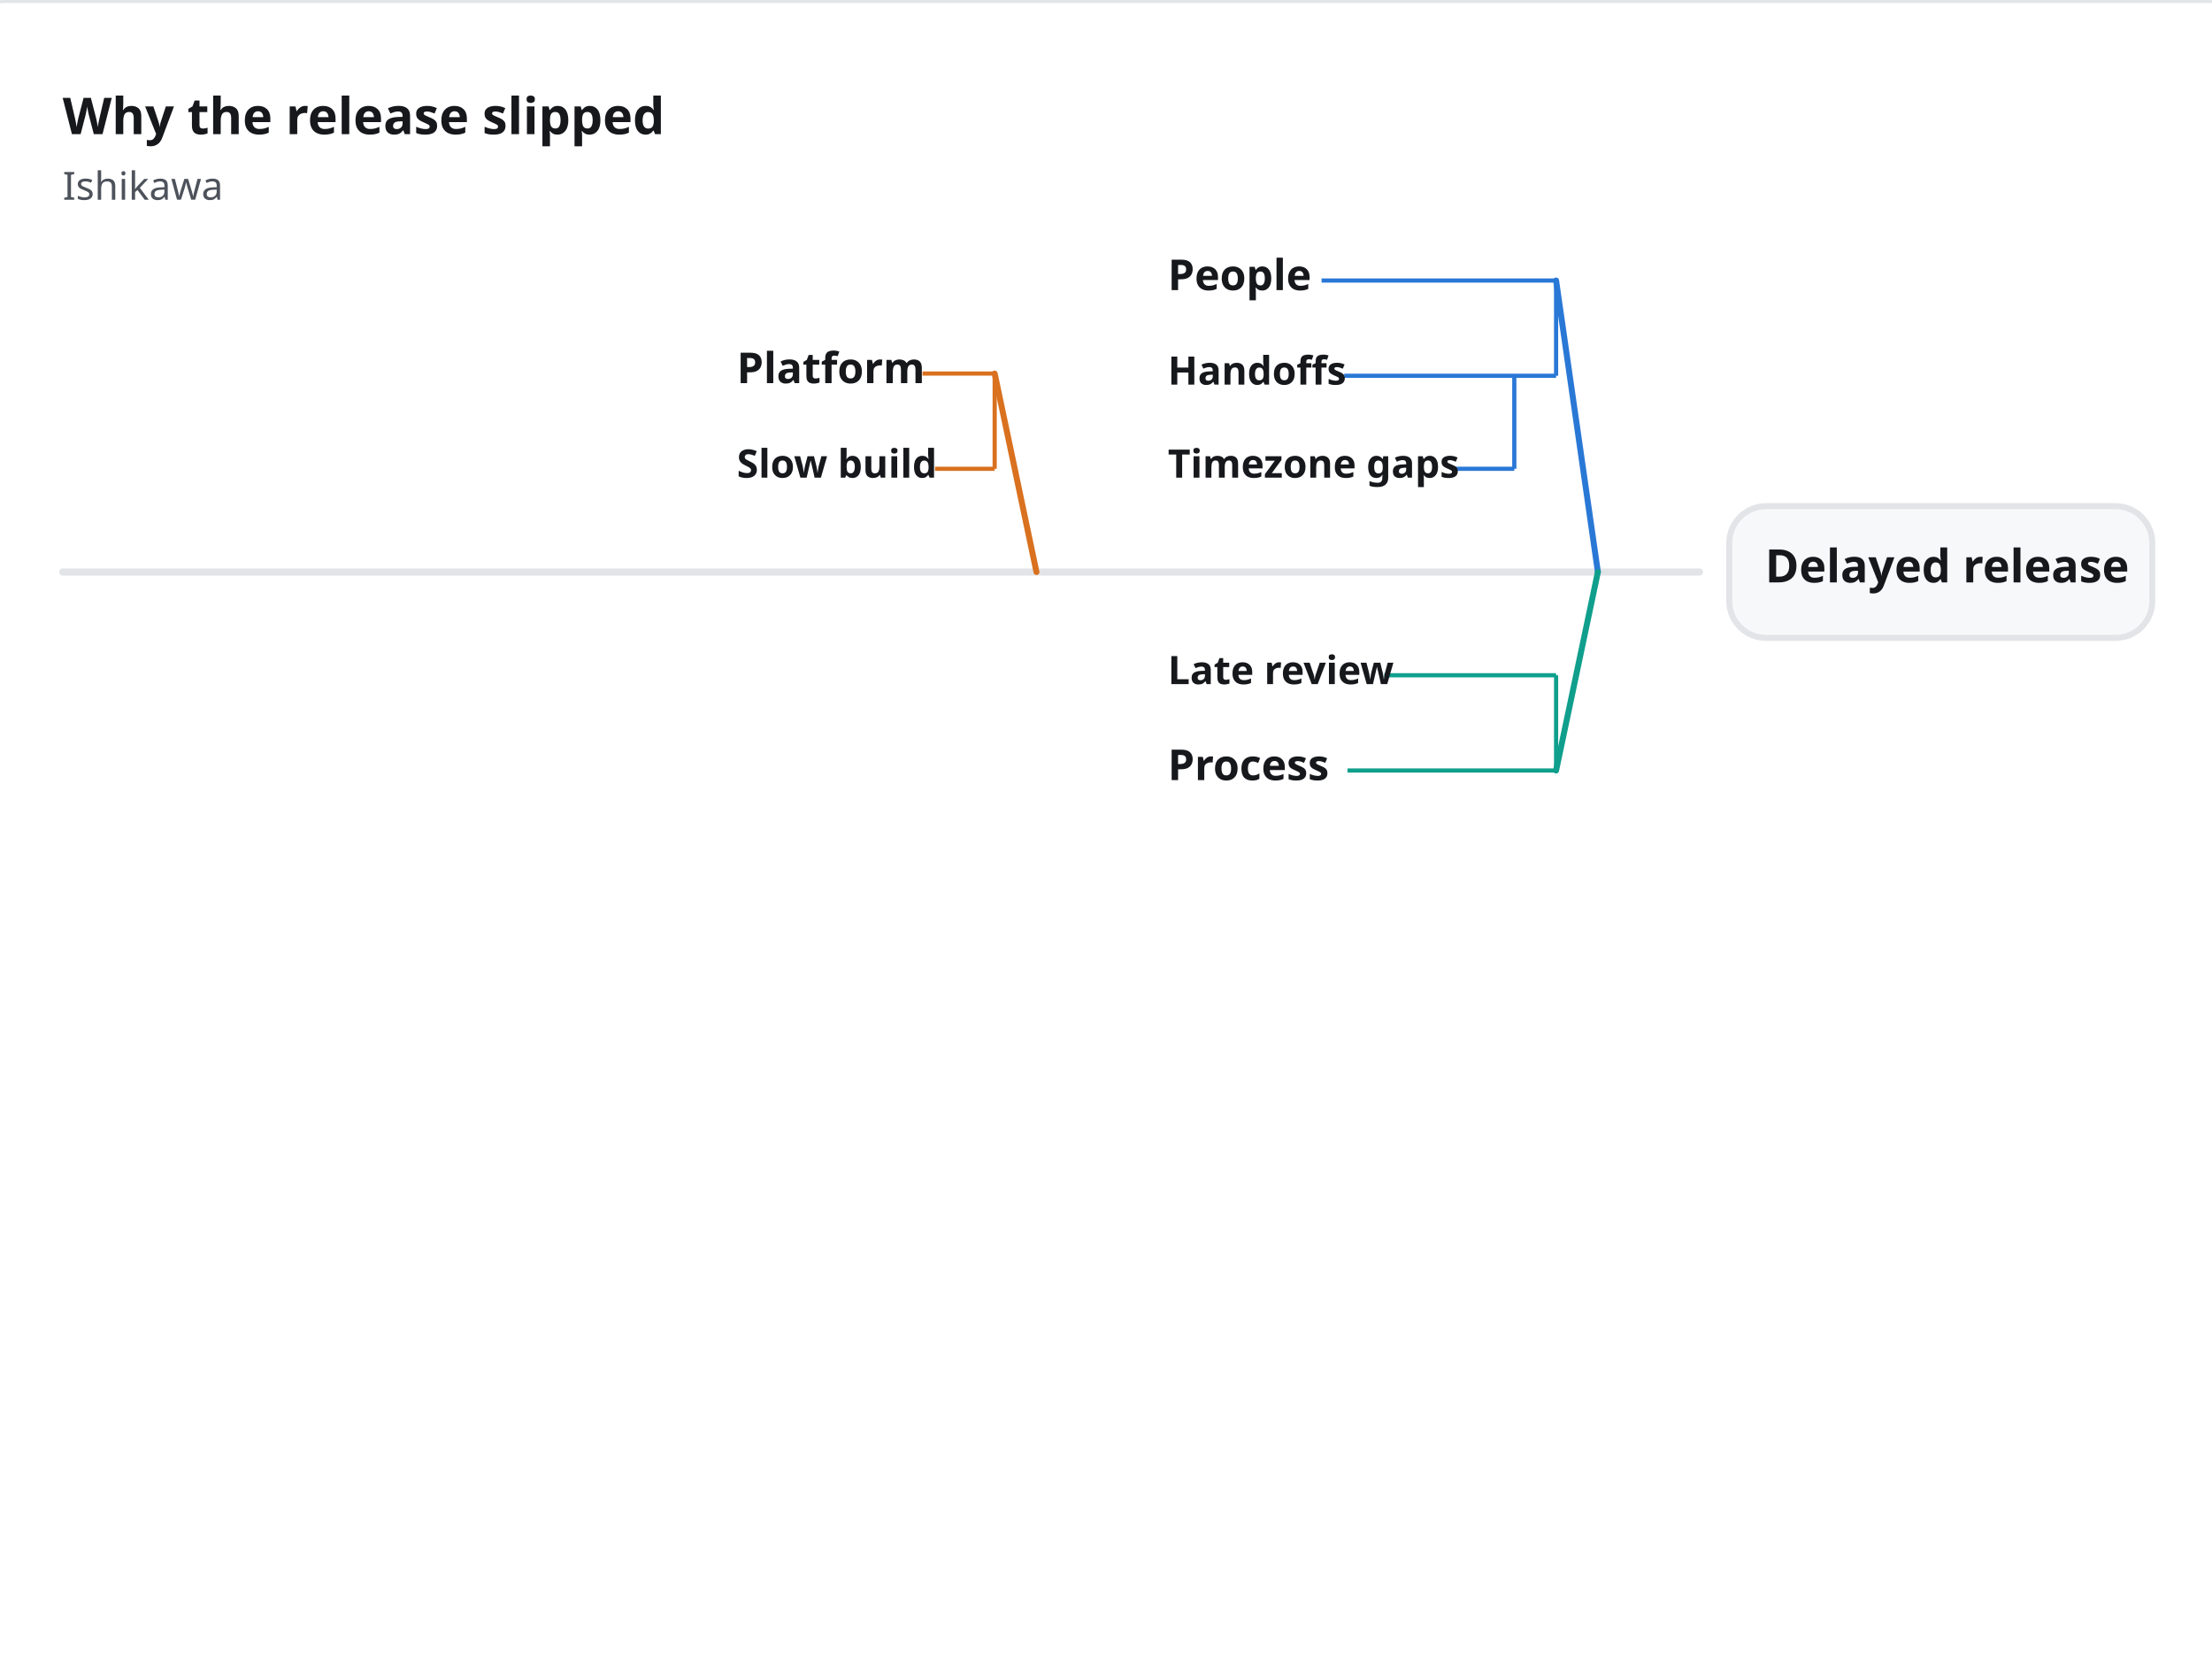
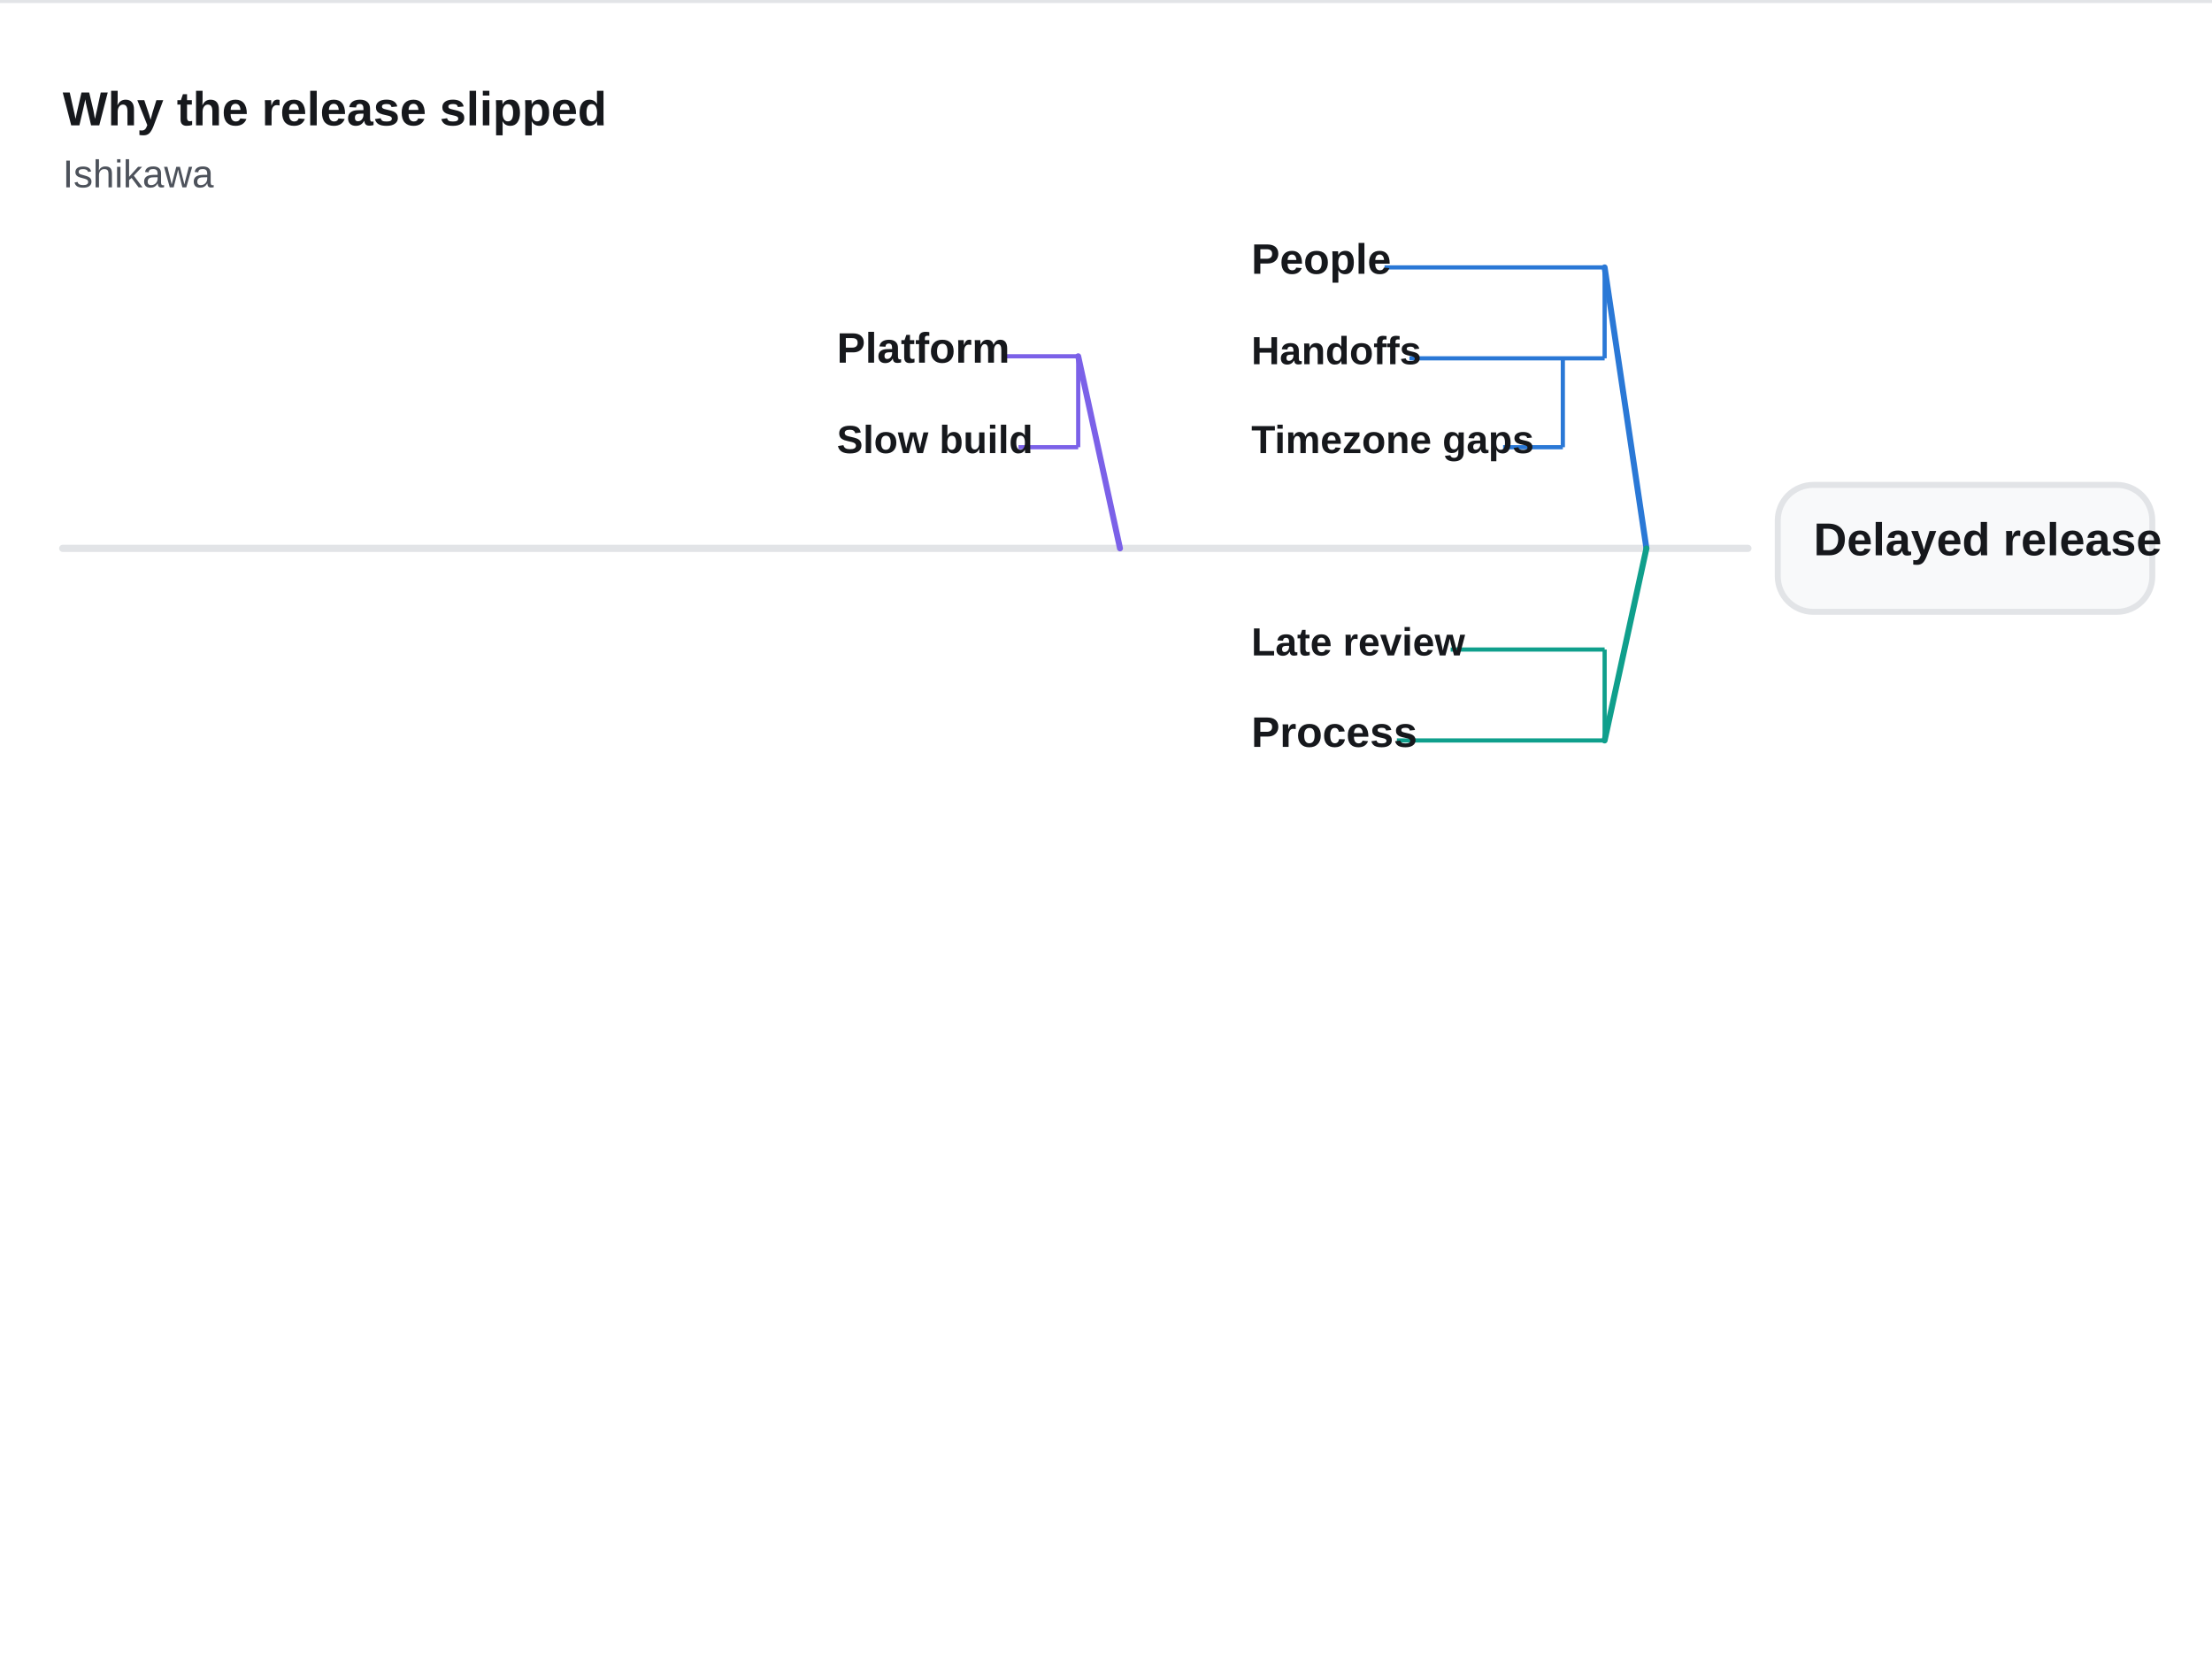
- <svg xmlns="http://www.w3.org/2000/svg" id="cfx-visual-b39fd356" width="741" height="556" viewBox="9 0 741 555.8" role="img" aria-labelledby="cfx-visual-b39fd356-title cfx-visual-b39fd356-desc" preserveAspectRatio="xMidYMid meet" shape-rendering="geometricPrecision" text-rendering="geometricPrecision" data-cfx-look="graphite" style="max-width:100%;height:auto;display:block" data-cfx-label-layout="measured" data-cfx-label-count="10" data-cfx-label-dropped="0">
+ <svg xmlns="http://www.w3.org/2000/svg" id="cfx-visual-5bcde452" width="741" height="556" viewBox="9 0 741 555.8" role="img" aria-labelledby="cfx-visual-5bcde452-title cfx-visual-5bcde452-desc" preserveAspectRatio="xMidYMid meet" shape-rendering="geometricPrecision" text-rendering="geometricPrecision" data-cfx-look="graphite" style="max-width:100%;height:auto;display:block" data-cfx-label-layout="measured" data-cfx-label-count="10" data-cfx-label-dropped="0">
  <defs>
-     <style>#cfx-visual-b39fd356 .cfx-guide-stroke,#cfx-visual-b39fd356 .cfx-premium-stroke{vector-effect:non-scaling-stroke;shape-rendering:geometricPrecision}#cfx-visual-b39fd356 text{text-rendering:geometricPrecision;-webkit-font-smoothing:antialiased}</style>
-     <clipPath id="cfx-visual-b39fd356-visualCardClip">
-       <rect x="0" y="0" width="760" height="570" rx="10" />
+     <style>#cfx-visual-5bcde452 .cfx-guide-stroke,#cfx-visual-5bcde452 .cfx-premium-stroke{vector-effect:non-scaling-stroke;shape-rendering:geometricPrecision}#cfx-visual-5bcde452 text{text-rendering:geometricPrecision;-webkit-font-smoothing:antialiased}</style>
+     <clipPath id="cfx-visual-5bcde452-visualCardClip">
+       <rect x="0" y="0" width="760" height="570" rx="3" />
    </clipPath>
  </defs>
  <rect data-cfx-role="visual-background" width="100%" height="100%" fill="#F2F3F4" />
-   <rect data-cfx-role="visual-card" class="cfx-guide-stroke" x="0.5" y="0.5" width="759" height="569" rx="10" fill="#FFFFFF" stroke="#E2E4E7" />
-   <text data-cfx-role="visual-title" x="30" y="44.926" text-anchor="start" fill="#16181C" font-family="Archivo, &quot;Segoe UI Variable Text&quot;, &quot;Segoe UI&quot;, system-ui, -apple-system, sans-serif" font-size="17" font-weight="700" data-cfx-label-original="Why the release slipped" data-cfx-label-status="placed" data-cfx-label-x="30" data-cfx-label-y="30" data-cfx-label-width="191.284" data-cfx-label-height="18.496">Why the release slipped</text>
-   <text data-cfx-role="visual-subtitle" x="30" y="66.91" text-anchor="start" fill="#4D525B" font-family="Archivo, &quot;Segoe UI Variable Text&quot;, &quot;Segoe UI&quot;, system-ui, -apple-system, sans-serif" font-size="13" font-weight="400" data-cfx-label-original="Ishikawa" data-cfx-label-status="placed" data-cfx-label-x="30" data-cfx-label-y="55.496" data-cfx-label-width="50.167" data-cfx-label-height="14.144">Ishikawa</text>
-   <line data-cfx-role="fishbone-spine" x1="30" y1="191.611" x2="578.277" y2="191.611" stroke="#E2E4E7" stroke-width="2.4" stroke-linecap="round" />
-   <g data-cfx-role="fishbone-cause" data-cause-id="cause-0" data-depth="1" data-caption-x="400.21" data-caption-y="82.64" data-caption-width="47.498" data-caption-height="22.652">
-     <path data-cfx-role="fishbone-subcause-line" d="M 451.708 93.966 L 530.277 93.966" fill="none" stroke="#2A78D6" stroke-width="1.4" />
-     <line data-cfx-role="fishbone-parent-rail" data-cause-id="cause-0" x1="530.277" x2="530.277" y1="93.966" y2="125.872" stroke="#2A78D6" stroke-width="1.4" />
+   <rect data-cfx-role="visual-card" class="cfx-guide-stroke" x="0.5" y="0.5" width="759" height="569" rx="3" fill="#FFFFFF" stroke="#E2E4E7" />
+   <text data-cfx-role="visual-title" x="30" y="42" text-anchor="start" fill="#16181C" font-family="Calibri, Carlito, Segoe UI, Arial, system-ui, sans-serif" font-size="16" font-weight="700" data-cfx-label-original="Why the release slipped" data-cfx-label-status="placed" data-cfx-label-x="30" data-cfx-label-y="30" data-cfx-label-width="159.352" data-cfx-label-height="16">Why the release slipped</text>
+   <text data-cfx-role="visual-subtitle" x="30" y="62.75" text-anchor="start" fill="#4D525B" font-family="Calibri, Carlito, Segoe UI, Arial, system-ui, sans-serif" font-size="13" font-weight="400" data-cfx-label-original="Ishikawa" data-cfx-label-status="placed" data-cfx-label-x="30" data-cfx-label-y="53" data-cfx-label-width="45.373" data-cfx-label-height="13">Ishikawa</text>
+   <line data-cfx-role="fishbone-spine" x1="30" y1="183.686" x2="594.536" y2="183.686" stroke="#E2E4E7" stroke-width="2.4" stroke-linecap="round" />
+   <g data-cfx-role="fishbone-cause" data-cause-id="cause-0" data-depth="1" data-caption-x="428.189" data-caption-y="79" data-caption-width="40.612" data-caption-height="21.143">
+     <path data-cfx-role="fishbone-subcause-line" d="M 472.801 89.572 L 546.536 89.572" fill="none" stroke="#2A78D6" stroke-width="1.4" />
+     <line data-cfx-role="fishbone-parent-rail" data-cause-id="cause-0" x1="546.536" x2="546.536" y1="89.572" y2="120.029" stroke="#2A78D6" stroke-width="1.4" />
    <g data-cfx-role="fishbone-cause-caption">
-       <text x="400.21" y="97.183" font-family="Archivo, &quot;Segoe UI Variable Text&quot;, &quot;Segoe UI&quot;, system-ui, -apple-system, sans-serif" font-size="14.286" font-weight="700" fill="#16181C" data-cfx-label-original="People" data-cfx-label-status="placed" data-cfx-label-x="400.21" data-cfx-label-y="84.64" data-cfx-label-width="47.498" data-cfx-label-height="15.543">People</text>
+       <text x="428.189" y="91.715" font-family="Calibri, Carlito, Segoe UI, Arial, system-ui, sans-serif" font-size="14.286" font-weight="700" fill="#16181C" data-cfx-label-original="People" data-cfx-label-status="placed" data-cfx-label-x="428.189" data-cfx-label-y="81.001" data-cfx-label-width="40.612" data-cfx-label-height="14.286">People</text>
    </g>
  </g>
-   <g data-cfx-role="fishbone-cause" data-cause-id="cause-0.0" data-parent-id="cause-0" data-depth="2" data-caption-x="400.21" data-caption-y="115.292" data-caption-width="55.095" data-caption-height="21.16">
-     <path data-cfx-role="fishbone-subcause-line" data-parent-id="cause-0" d="M 459.305 125.872 L 530.277 125.872" fill="none" stroke="#2A78D6" stroke-width="1.4" />
-     <line data-cfx-role="fishbone-parent-rail" data-cause-id="cause-0.0" x1="516.277" x2="516.277" y1="125.872" y2="157.031" stroke="#2A78D6" stroke-width="1.4" />
+   <g data-cfx-role="fishbone-cause" data-cause-id="cause-0.0" data-parent-id="cause-0" data-depth="2" data-caption-x="428.189" data-caption-y="110.143" data-caption-width="48.959" data-caption-height="19.772">
+     <path data-cfx-role="fishbone-subcause-line" data-parent-id="cause-0" d="M 481.148 120.029 L 546.536 120.029" fill="none" stroke="#2A78D6" stroke-width="1.4" />
+     <line data-cfx-role="fishbone-parent-rail" data-cause-id="cause-0.0" x1="532.536" x2="532.536" y1="120.029" y2="149.801" stroke="#2A78D6" stroke-width="1.4" />
    <g data-cfx-role="fishbone-cause-caption">
-       <text x="400.21" y="128.831" font-family="Archivo, &quot;Segoe UI Variable Text&quot;, &quot;Segoe UI&quot;, system-ui, -apple-system, sans-serif" font-size="13.143" font-weight="600" fill="#16181C" data-cfx-label-original="Handoffs" data-cfx-label-status="placed" data-cfx-label-x="400.21" data-cfx-label-y="117.291" data-cfx-label-width="55.095" data-cfx-label-height="14.3">Handoffs</text>
+       <text x="428.189" y="122" font-family="Calibri, Carlito, Segoe UI, Arial, system-ui, sans-serif" font-size="13.143" font-weight="600" fill="#16181C" data-cfx-label-original="Handoffs" data-cfx-label-status="placed" data-cfx-label-x="428.189" data-cfx-label-y="112.143" data-cfx-label-width="48.959" data-cfx-label-height="13.143">Handoffs</text>
    </g>
  </g>
-   <g data-cfx-role="fishbone-cause" data-cause-id="cause-0.0.0" data-parent-id="cause-0.0" data-depth="3" data-caption-x="400.21" data-caption-y="146.451" data-caption-width="92.067" data-caption-height="21.16">
-     <path data-cfx-role="fishbone-subcause-line" data-parent-id="cause-0.0" d="M 496.277 157.031 L 516.277 157.031" fill="none" stroke="#2A78D6" stroke-width="1.4" />
+   <g data-cfx-role="fishbone-cause" data-cause-id="cause-0.0.0" data-parent-id="cause-0.0" data-depth="3" data-caption-x="428.189" data-caption-y="139.915" data-caption-width="80.347" data-caption-height="19.772">
+     <path data-cfx-role="fishbone-subcause-line" data-parent-id="cause-0.0" d="M 512.536 149.801 L 532.536 149.801" fill="none" stroke="#2A78D6" stroke-width="1.4" />
    <g data-cfx-role="fishbone-cause-caption">
-       <text x="400.21" y="159.991" font-family="Archivo, &quot;Segoe UI Variable Text&quot;, &quot;Segoe UI&quot;, system-ui, -apple-system, sans-serif" font-size="13.143" font-weight="600" fill="#16181C" data-cfx-label-original="Timezone gaps" data-cfx-label-status="placed" data-cfx-label-x="400.21" data-cfx-label-y="148.451" data-cfx-label-width="92.067" data-cfx-label-height="14.3">Timezone gaps</text>
+       <text x="428.189" y="151.772" font-family="Calibri, Carlito, Segoe UI, Arial, system-ui, sans-serif" font-size="13.143" font-weight="600" fill="#16181C" data-cfx-label-original="Timezone gaps" data-cfx-label-status="placed" data-cfx-label-x="428.189" data-cfx-label-y="141.915" data-cfx-label-width="80.347" data-cfx-label-height="13.143">Timezone gaps</text>
    </g>
  </g>
-   <line data-cfx-role="fishbone-branch" x1="544.277" y1="191.611" x2="530.277" y2="93.966" stroke="#2A78D6" stroke-width="2" stroke-linecap="round" />
-   <g data-cfx-role="fishbone-cause" data-cause-id="cause-1" data-depth="1" data-caption-x="400.21" data-caption-y="246.77" data-caption-width="56.187" data-caption-height="22.652">
-     <path data-cfx-role="fishbone-subcause-line" d="M 460.397 258.096 L 530.277 258.096" fill="none" stroke="#0F9F8C" stroke-width="1.4" />
-     <line data-cfx-role="fishbone-parent-rail" data-cause-id="cause-1" x1="530.277" x2="530.277" y1="258.096" y2="226.191" stroke="#0F9F8C" stroke-width="1.4" />
+   <line data-cfx-role="fishbone-branch" x1="560.536" y1="183.686" x2="546.536" y2="89.572" stroke="#2A78D6" stroke-width="2" stroke-linecap="round" />
+   <g data-cfx-role="fishbone-cause" data-cause-id="cause-1" data-depth="1" data-caption-x="428.189" data-caption-y="237.458" data-caption-width="44.755" data-caption-height="21.143">
+     <path data-cfx-role="fishbone-subcause-line" d="M 476.945 248.03 L 546.536 248.03" fill="none" stroke="#0F9F8C" stroke-width="1.4" />
+     <line data-cfx-role="fishbone-parent-rail" data-cause-id="cause-1" x1="546.536" x2="546.536" y1="248.03" y2="217.572" stroke="#0F9F8C" stroke-width="1.4" />
    <g data-cfx-role="fishbone-cause-caption">
-       <text x="400.21" y="261.313" font-family="Archivo, &quot;Segoe UI Variable Text&quot;, &quot;Segoe UI&quot;, system-ui, -apple-system, sans-serif" font-size="14.286" font-weight="700" fill="#16181C" data-cfx-label-original="Process" data-cfx-label-status="placed" data-cfx-label-x="400.21" data-cfx-label-y="248.77" data-cfx-label-width="56.187" data-cfx-label-height="15.543">Process</text>
+       <text x="428.189" y="250.173" font-family="Calibri, Carlito, Segoe UI, Arial, system-ui, sans-serif" font-size="14.286" font-weight="700" fill="#16181C" data-cfx-label-original="Process" data-cfx-label-status="placed" data-cfx-label-x="428.189" data-cfx-label-y="239.459" data-cfx-label-width="44.755" data-cfx-label-height="14.286">Process</text>
    </g>
  </g>
-   <g data-cfx-role="fishbone-cause" data-cause-id="cause-1.0" data-parent-id="cause-1" data-depth="2" data-caption-x="400.21" data-caption-y="215.611" data-caption-width="68.528" data-caption-height="21.16">
-     <path data-cfx-role="fishbone-subcause-line" data-parent-id="cause-1" d="M 472.738 226.191 L 530.277 226.191" fill="none" stroke="#0F9F8C" stroke-width="1.4" />
+   <g data-cfx-role="fishbone-cause" data-cause-id="cause-1.0" data-parent-id="cause-1" data-depth="2" data-caption-x="428.189" data-caption-y="207.686" data-caption-width="62.776" data-caption-height="19.772">
+     <path data-cfx-role="fishbone-subcause-line" data-parent-id="cause-1" d="M 494.965 217.572 L 546.536 217.572" fill="none" stroke="#0F9F8C" stroke-width="1.4" />
    <g data-cfx-role="fishbone-cause-caption">
-       <text x="400.21" y="229.15" font-family="Archivo, &quot;Segoe UI Variable Text&quot;, &quot;Segoe UI&quot;, system-ui, -apple-system, sans-serif" font-size="13.143" font-weight="600" fill="#16181C" data-cfx-label-original="Late review" data-cfx-label-status="placed" data-cfx-label-x="400.21" data-cfx-label-y="217.61" data-cfx-label-width="68.528" data-cfx-label-height="14.3">Late review</text>
+       <text x="428.189" y="219.544" font-family="Calibri, Carlito, Segoe UI, Arial, system-ui, sans-serif" font-size="13.143" font-weight="600" fill="#16181C" data-cfx-label-original="Late review" data-cfx-label-status="placed" data-cfx-label-x="428.189" data-cfx-label-y="209.687" data-cfx-label-width="62.776" data-cfx-label-height="13.143">Late review</text>
    </g>
  </g>
-   <line data-cfx-role="fishbone-branch" x1="544.277" y1="191.611" x2="530.277" y2="258.096" stroke="#0F9F8C" stroke-width="2" stroke-linecap="round" />
-   <g data-cfx-role="fishbone-cause" data-cause-id="cause-2" data-depth="1" data-caption-x="255.833" data-caption-y="113.8" data-caption-width="58.201" data-caption-height="22.652">
-     <path data-cfx-role="fishbone-subcause-line" d="M 318.035 125.125 L 342.21 125.125" fill="none" stroke="#D9711F" stroke-width="1.4" />
-     <line data-cfx-role="fishbone-parent-rail" data-cause-id="cause-2" x1="342.21" x2="342.21" y1="125.125" y2="157.031" stroke="#D9711F" stroke-width="1.4" />
+   <line data-cfx-role="fishbone-branch" x1="560.536" y1="183.686" x2="546.536" y2="248.03" stroke="#0F9F8C" stroke-width="2" stroke-linecap="round" />
+   <g data-cfx-role="fishbone-cause" data-cause-id="cause-2" data-depth="1" data-caption-x="289.331" data-caption-y="108.772" data-caption-width="51.236" data-caption-height="21.143">
+     <path data-cfx-role="fishbone-subcause-line" d="M 344.566 119.343 L 370.189 119.343" fill="none" stroke="#7B61E8" stroke-width="1.4" />
+     <line data-cfx-role="fishbone-parent-rail" data-cause-id="cause-2" x1="370.189" x2="370.189" y1="119.343" y2="149.801" stroke="#7B61E8" stroke-width="1.4" />
    <g data-cfx-role="fishbone-cause-caption">
-       <text x="255.833" y="128.343" font-family="Archivo, &quot;Segoe UI Variable Text&quot;, &quot;Segoe UI&quot;, system-ui, -apple-system, sans-serif" font-size="14.286" font-weight="700" fill="#16181C" data-cfx-label-original="Platform" data-cfx-label-status="placed" data-cfx-label-x="255.833" data-cfx-label-y="115.8" data-cfx-label-width="58.201" data-cfx-label-height="15.543">Platform</text>
+       <text x="289.331" y="121.486" font-family="Calibri, Carlito, Segoe UI, Arial, system-ui, sans-serif" font-size="14.286" font-weight="700" fill="#16181C" data-cfx-label-original="Platform" data-cfx-label-status="placed" data-cfx-label-x="289.331" data-cfx-label-y="110.772" data-cfx-label-width="51.236" data-cfx-label-height="14.286">Platform</text>
    </g>
  </g>
-   <g data-cfx-role="fishbone-cause" data-cause-id="cause-2.0" data-parent-id="cause-2" data-depth="2" data-caption-x="255.833" data-caption-y="146.451" data-caption-width="62.377" data-caption-height="21.16">
-     <path data-cfx-role="fishbone-subcause-line" data-parent-id="cause-2" d="M 322.21 157.031 L 342.21 157.031" fill="none" stroke="#D9711F" stroke-width="1.4" />
+   <g data-cfx-role="fishbone-cause" data-cause-id="cause-2.0" data-parent-id="cause-2" data-depth="2" data-caption-x="289.331" data-caption-y="139.915" data-caption-width="56.859" data-caption-height="19.772">
+     <path data-cfx-role="fishbone-subcause-line" data-parent-id="cause-2" d="M 350.189 149.801 L 370.189 149.801" fill="none" stroke="#7B61E8" stroke-width="1.4" />
    <g data-cfx-role="fishbone-cause-caption">
-       <text x="255.833" y="159.991" font-family="Archivo, &quot;Segoe UI Variable Text&quot;, &quot;Segoe UI&quot;, system-ui, -apple-system, sans-serif" font-size="13.143" font-weight="600" fill="#16181C" data-cfx-label-original="Slow build" data-cfx-label-status="placed" data-cfx-label-x="255.833" data-cfx-label-y="148.451" data-cfx-label-width="62.377" data-cfx-label-height="14.3">Slow build</text>
+       <text x="289.331" y="151.772" font-family="Calibri, Carlito, Segoe UI, Arial, system-ui, sans-serif" font-size="13.143" font-weight="600" fill="#16181C" data-cfx-label-original="Slow build" data-cfx-label-status="placed" data-cfx-label-x="289.331" data-cfx-label-y="141.915" data-cfx-label-width="56.859" data-cfx-label-height="13.143">Slow build</text>
    </g>
  </g>
-   <line data-cfx-role="fishbone-branch" x1="356.21" y1="191.611" x2="342.21" y2="125.125" stroke="#D9711F" stroke-width="2" stroke-linecap="round" />
-   <rect data-cfx-role="fishbone-effect" x="588.277" y="169.539" width="141.723" height="44.144" rx="12.36" fill="#F7F8F9" stroke="#E2E4E7" stroke-width="2" />
+   <line data-cfx-role="fishbone-branch" x1="384.189" y1="183.686" x2="370.189" y2="119.343" stroke="#7B61E8" stroke-width="2" stroke-linecap="round" />
+   <rect data-cfx-role="fishbone-effect" x="604.536" y="162.429" width="125.464" height="42.515" rx="11.904" fill="#F8F9FA" stroke="#E2E4E7" stroke-width="2" />
  <g data-cfx-role="fishbone-effect-caption">
-     <text x="600.277" y="195.085" font-family="Archivo, &quot;Segoe UI Variable Text&quot;, &quot;Segoe UI&quot;, system-ui, -apple-system, sans-serif" font-size="15.429" font-weight="700" fill="#16181C" data-cfx-label-original="Delayed release" data-cfx-label-status="placed" data-cfx-label-x="600.277" data-cfx-label-y="181.538" data-cfx-label-width="117.723" data-cfx-label-height="16.787">Delayed release</text>
+     <text x="616.536" y="186.001" font-family="Calibri, Carlito, Segoe UI, Arial, system-ui, sans-serif" font-size="15.429" font-weight="700" fill="#16181C" data-cfx-label-original="Delayed release" data-cfx-label-status="placed" data-cfx-label-x="616.536" data-cfx-label-y="174.429" data-cfx-label-width="101.464" data-cfx-label-height="15.429">Delayed release</text>
  </g>
</svg>
